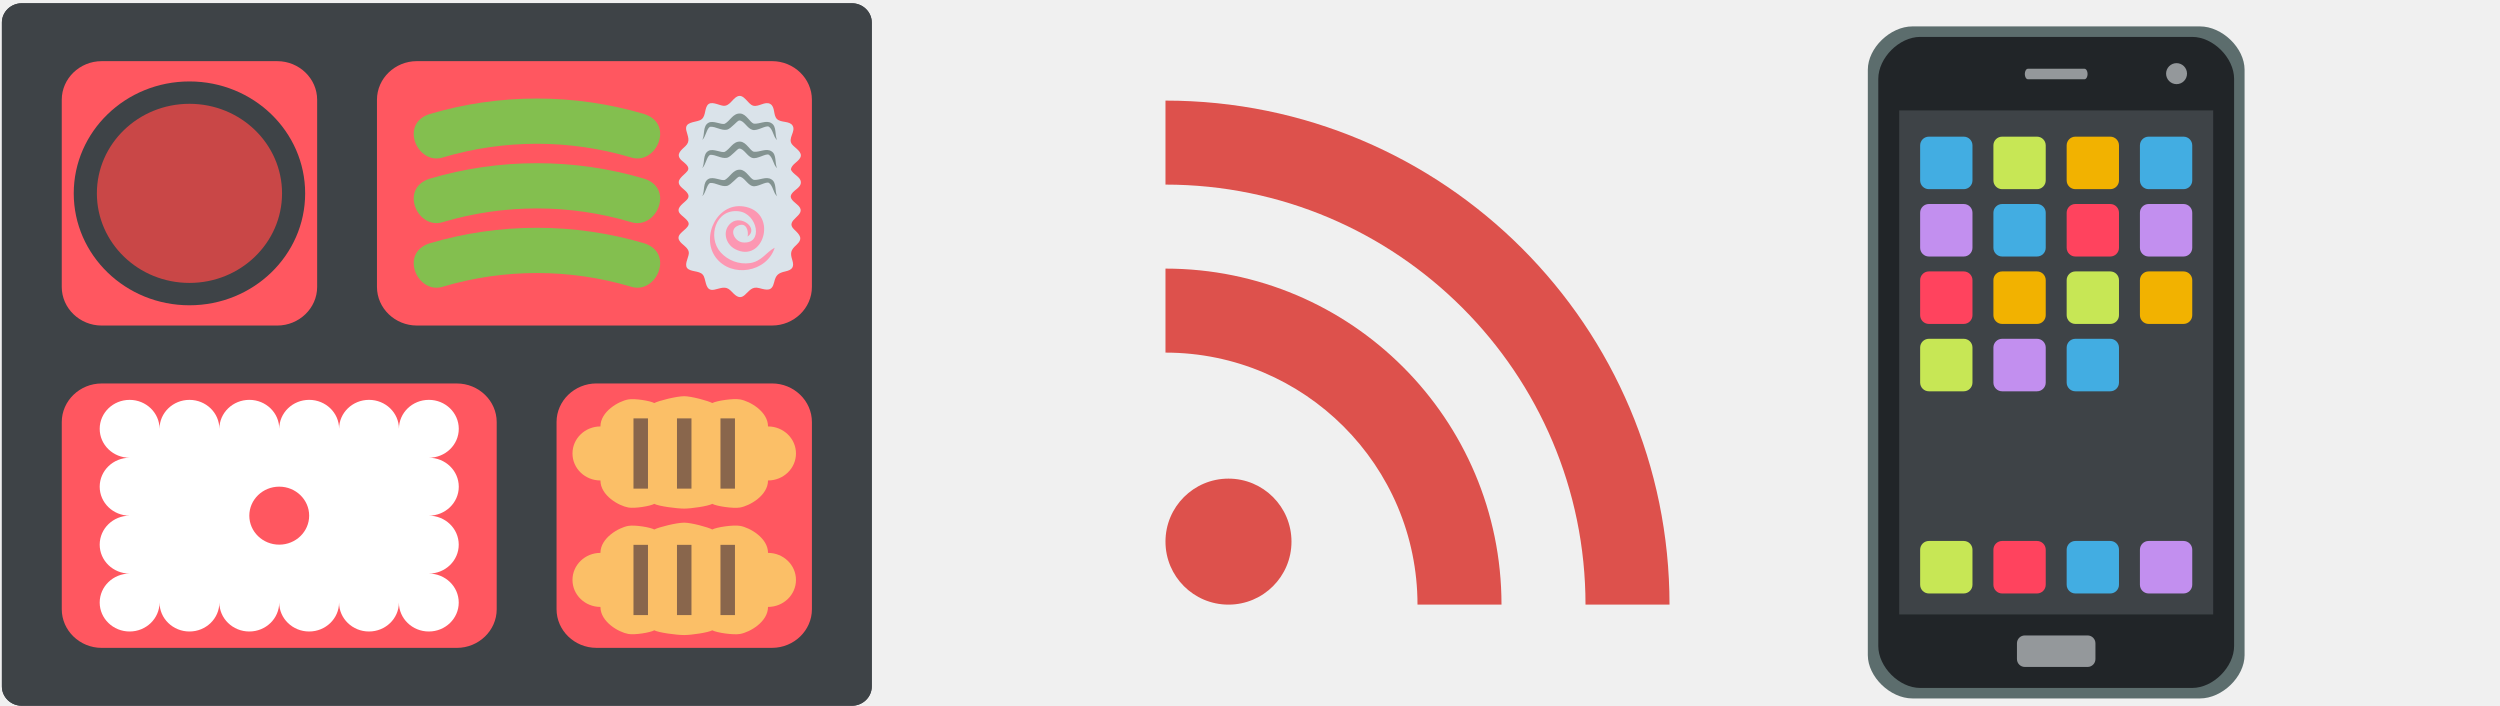
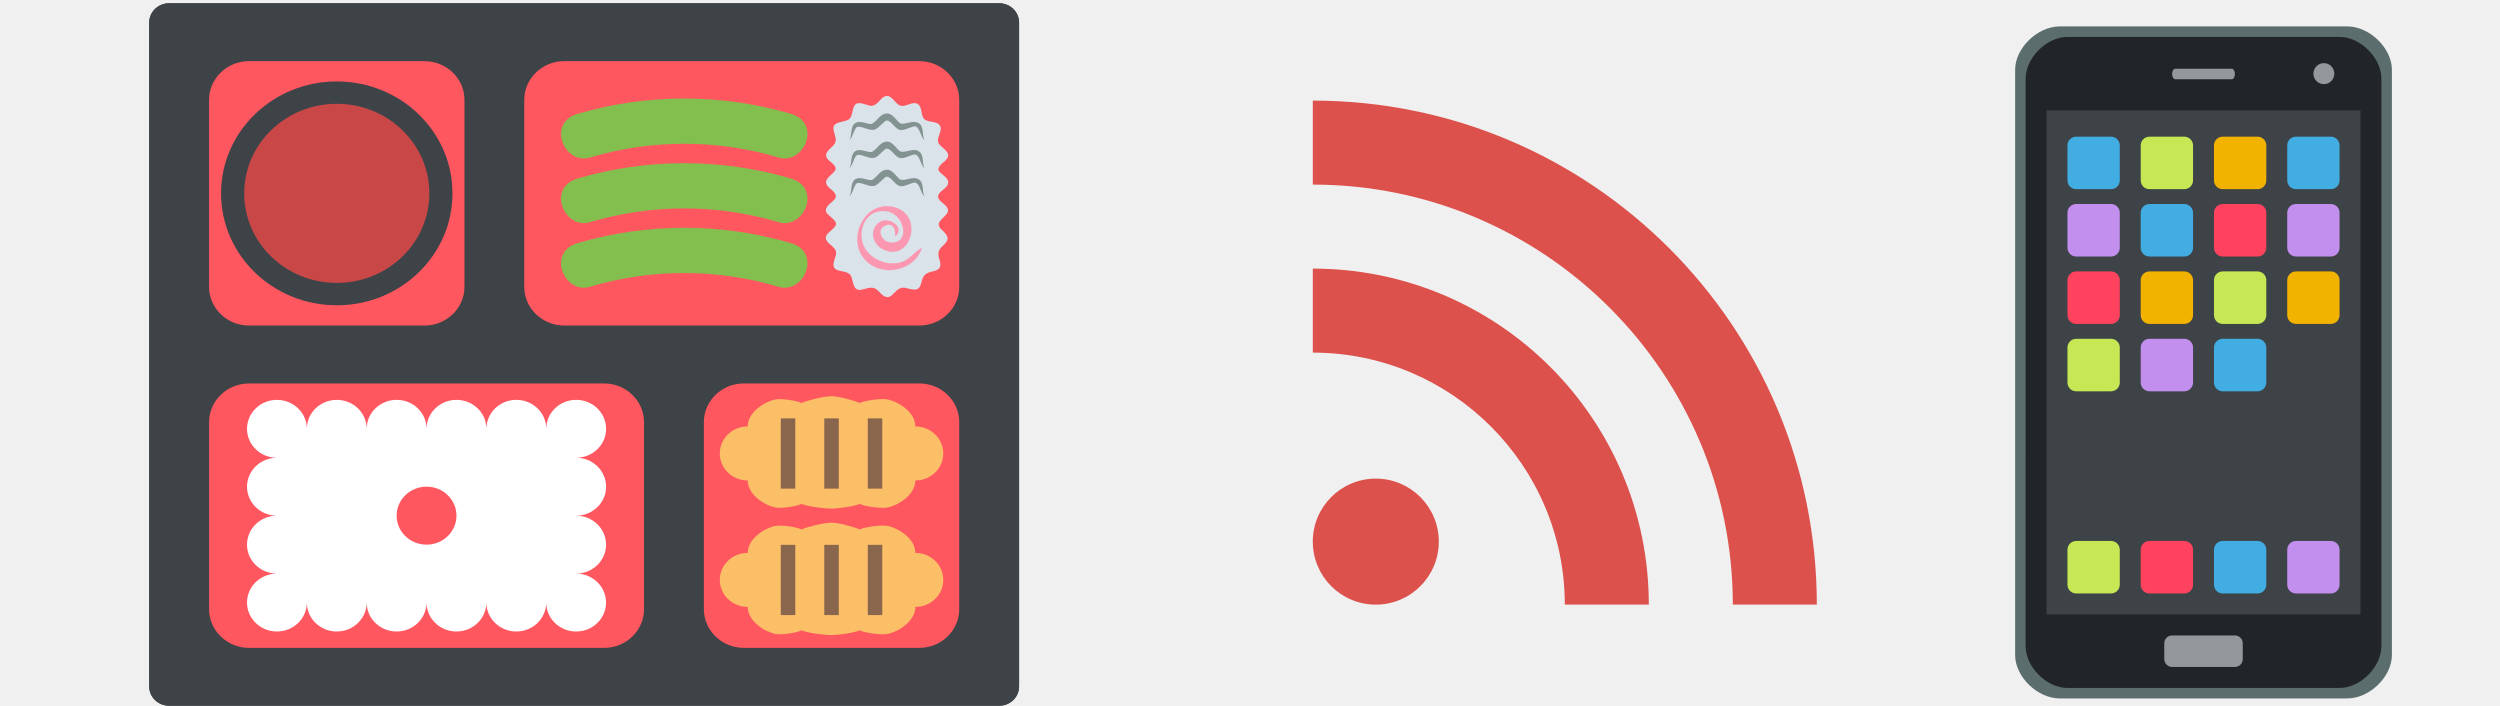
<svg xmlns="http://www.w3.org/2000/svg" xmlns:xlink="http://www.w3.org/1999/xlink" width="744" height="210" viewBox="0 0 744 210" id="svg196099" version="1.1">
  <defs id="defs196101">
    <symbol viewBox="0 0 64 64" id="emoji-1f371">
      <path fill="#3e4347" d="M62,55.628C62,56.385,61.385,57,60.625,57H3.377C2.617,57,2,56.385,2,55.628V8.373C2,7.616,2.617,7,3.377,7  h57.248C61.385,7,62,7.616,62,8.373V55.628z" id="1f371-0" />
      <use xlink:href="#1f371-0" id="use224178" />
      <g fill="#ff5760" id="g224180">
        <path d="m36.13 36.809c0-1.511-1.238-2.747-2.752-2.747h-24.496c-1.513 0-2.752 1.236-2.752 2.747v13.323c0 1.511 1.239 2.749 2.752 2.749h24.496c1.514 0 2.752-1.238 2.752-2.749v-13.323" id="path224182" />
        <path d="m23.745 13.869c0-1.512-1.241-2.748-2.754-2.748h-12.11c-1.513 0-2.752 1.236-2.752 2.748v13.323c0 1.511 1.239 2.747 2.752 2.747h12.11c1.513 0 2.754-1.236 2.754-2.747v-13.323" id="path224184" />
        <path d="m30.625 11.12c-1.516 0-2.754 1.236-2.754 2.748v13.323c0 1.511 1.238 2.747 2.754 2.747h24.494c1.514 0 2.752-1.236 2.752-2.747v-13.323c0-1.512-1.238-2.748-2.752-2.748h-24.494" id="path224186" />
      </g>
      <path fill="#fff" d="m33.514 41.41c0-1.139-.923-2.062-2.063-2.062 1.141 0 2.063-.921 2.063-2.06 0-1.138-.923-2.06-2.063-2.06-1.142 0-2.064.922-2.064 2.06 0-1.138-.924-2.06-2.065-2.06-1.138 0-2.063.922-2.063 2.06 0-1.138-.926-2.06-2.063-2.06-1.141 0-2.065.922-2.065 2.06 0-1.138-.923-2.06-2.063-2.06s-2.068.923-2.068 2.061c0-1.138-.923-2.06-2.063-2.06-1.139 0-2.063.922-2.063 2.06 0-1.138-.926-2.06-2.064-2.06-1.141 0-2.064.922-2.064 2.06 0 1.139.924 2.06 2.064 2.06-1.141 0-2.064.923-2.064 2.062 0 1.138.924 2.06 2.064 2.06-1.141 0-2.064.923-2.064 2.062 0 1.137.924 2.06 2.064 2.06-1.141 0-2.064.924-2.064 2.062 0 1.137.924 2.06 2.064 2.06 1.139 0 2.064-.923 2.064-2.06 0 1.137.924 2.06 2.063 2.06 1.141 0 2.063-.923 2.063-2.06 0 1.137.925 2.06 2.065 2.06s2.063-.923 2.063-2.06c0 1.137.925 2.06 2.065 2.06 1.138 0 2.063-.923 2.063-2.06 0 1.137.925 2.06 2.063 2.06 1.142 0 2.065-.923 2.065-2.06 0 1.137.923 2.06 2.064 2.06 1.141 0 2.063-.923 2.063-2.06 0-1.138-.923-2.062-2.063-2.062 1.141 0 2.063-.923 2.063-2.06 0-1.139-.923-2.062-2.063-2.062 1.143-.001 2.066-.923 2.066-2.061" id="path224188" />
      <circle fill="#ff5760" cx="21.13" cy="43.47" r="2.064" id="circle224190" />
      <ellipse fill="#3e4347" cx="14.937" cy="20.531" rx="7.981" ry="7.966" id="ellipse224192" />
      <ellipse fill="#c94747" cx="14.938" cy="20.531" rx="6.386" ry="6.374" id="ellipse224194" />
      <path fill-rule="evenodd" fill="#dae3ea" d="m57.11 19.75c-.001-.411-.573-.566-.69-.93.063-.364.482-.512.646-.825.207-.399-.378-.697-.569-.956-.314-.424.284-.91.043-1.328-.209-.357-.799-.192-1.076-.469-.278-.277-.109-.867-.471-1.078-.356-.207-.79.23-1.167.128-.386-.103-.642-.896-1.114-.652-.341.178-.517.704-.958.656-.315-.034-.867-.394-1.103-.02-.203.323-.093.87-.499 1.049-.39.171-1.079.11-.943.729.096.432.303.757-.063 1.116-.282.278-.668.563-.317.959.191.215.697.482.454.814-.253.343-.873.638-.456 1.109.212.239.728.521.456.891-.192.26-.771.557-.566.954.125.243.729.55.647.862-.102.387-.894.644-.646 1.115.179.341.707.515.661.958-.031.316-.387.871-.014 1.104.325.204.873.094 1.052.501.172.392.111 1.081.731.948.435-.092.76-.3 1.12.069.279.286.564.673.963.318.332-.299.5-.637 1-.499.547.15.885.244 1.034-.411.117-.509.267-.659.776-.776.498-.112.624-.333.474-.82-.154-.501-.099-.704.282-1.06.481-.451.255-.713-.151-1.106-.721-.701.93-.975.309-1.675-.155-.177-.61-.446-.535-.731.099-.379.691-.524.69-.944" id="path224196" />
      <g fill="#839391" id="g224198">
        <path d="m50.31 16.728c.187-.368.018-.99.429-1.222.336-.192.885.17 1.129.067.363-.208.565-.749 1.051-.726.437.021.681.66.955.721.386.044.843-.272 1.201-.035.383.221.222.867.396 1.21-.284-.267-.259-.715-.56-.954-.203-.135-.803.328-1.141.222-.356-.092-.579-.668-.91-.668-.136 0-.556.579-.84.655-.421.086-.775-.243-1.18-.206-.241.151-.28.703-.53.936" id="path224200" />
        <path d="m50.31 20.728c.187-.368.018-.991.429-1.224.336-.189.873.154 1.129.069.362-.208.565-.75 1.051-.727.437.022.682.663.955.722.386.044.844-.272 1.201-.034.384.222.221.866.396 1.208-.284-.266-.259-.714-.56-.954-.203-.135-.803.33-1.141.222-.355-.091-.58-.667-.91-.667-.136 0-.556.58-.84.657-.422.084-.775-.244-1.18-.209-.241.151-.28.704-.53.937" id="path224202" />
        <path d="m50.31 18.729c.187-.368.018-.992.429-1.224.336-.19.885.17 1.129.067.363-.206.565-.748 1.051-.725.437.021.681.662.955.721.386.044.843-.272 1.201-.035.383.221.222.866.396 1.209-.284-.266-.259-.714-.56-.954-.203-.135-.803.33-1.141.222-.356-.091-.579-.667-.91-.667-.136 0-.556.581-.84.656-.422.085-.775-.245-1.18-.207-.241.15-.28.702-.53.937" id="path224204" />
      </g>
      <g fill="#fc97b2" id="g224206">
        <path d="m55.31 24.396c-.005.017-.008.024-.012.039.007-.021.012-.039.012-.039" id="path224208" />
        <path d="m55.29 24.436c-.004.011-.007.021-.011.035.003-.011.007-.024.011-.035" id="path224210" />
        <path d="m55.26 24.536c-.007.023-.006.019 0 0" id="path224212" />
        <path d="m51.567 24.719c-.912-1.061-.35-3.107 1.257-2.913 1.303.157 1.73 2.374.275 2.216-.562-.061-.976-.907-.334-1.19.609-.287.747.415.672.777.787-.581-.426-1.554-1.123-.99-.653.525-.425 1.512.258 1.88 1.945 1.05 2.96-2.465.771-3-1.967-.481-3.172 2.119-2.105 3.592 1.084 1.497 3.53 1.056 4.068-.692-.585.308-.885.971-1.713 1.096-.761.11-1.528-.195-2.026-.775" id="path224214" />
        <path d="m55.27 24.503c-.004.013-.007.024-.01.033.003-.009.007-.017.01-.033" id="path224216" />
        <path d="m55.28 24.471c-.004.01-.008.023-.011.032.004-.011.007-.022.011-.032" id="path224218" />
      </g>
      <g fill="#83bf4f" id="g224220">
        <path d="m45.38 17.97c-4.219-1.292-8.73-1.292-12.95 0-1.741.591-3.039-2.371-.943-3.079 4.834-1.48 10-1.48 14.836 0 2.096.708.798 3.67-.943 3.079" id="path224222" />
        <path d="m45.38 22.572c-4.219-1.292-8.73-1.292-12.95 0-1.741.591-3.039-2.371-.943-3.079 4.834-1.48 10-1.48 14.836 0 2.096.708.798 3.67-.943 3.079" id="path224224" />
        <path d="m45.38 27.17c-4.219-1.292-8.73-1.292-12.95 0-1.741.591-3.039-2.371-.943-3.079 4.834-1.48 10-1.48 14.836 0 2.096.708.798 3.67-.943 3.079" id="path224226" />
      </g>
      <path fill="#ff5760" d="m43.01 34.06c-1.514 0-2.752 1.236-2.752 2.747v13.323c0 1.511 1.238 2.749 2.752 2.749h12.11c1.514 0 2.752-1.238 2.752-2.749v-13.323c0-1.511-1.238-2.747-2.752-2.747h-12.11" id="path224228" />
      <path fill="#fbbf67" d="m54.844 37.12c0-1.063-1.257-1.801-1.926-1.922-.477-.088-1.635.096-1.918.258-.283-.162-1.447-.486-1.936-.488-.521 0-1.781.326-2.064.488-.283-.162-1.344-.338-1.789-.258-.669.121-1.926.859-1.926 1.922-1.064 0-1.928.861-1.928 1.924s.863 1.922 1.928 1.922c0 1.063 1.256 1.803 1.926 1.924.444.082 1.506-.096 1.789-.26.283.164 1.544.34 2.064.338.488 0 1.652-.174 1.936-.338.283.164 1.441.348 1.918.26.67-.123 1.926-.861 1.926-1.924 1.064 0 1.928-.859 1.928-1.922s-.864-1.924-1.928-1.924" id="path224230" />
      <g fill="#89664c" id="g224232">
        <path d="m51.564 36.547h1v5h-1z" id="path224234" />
        <path d="m45.564 36.547h1v5h-1z" id="path224236" />
        <path d="m48.564 36.547h1v5h-1z" id="path224238" />
      </g>
      <path fill="#fbbf67" d="m54.844 46.12c0-1.063-1.257-1.801-1.926-1.922-.477-.088-1.635.096-1.918.258-.283-.162-1.447-.486-1.936-.488-.521 0-1.781.326-2.064.488-.283-.162-1.344-.338-1.789-.258-.669.121-1.926.859-1.926 1.922-1.064 0-1.928.861-1.928 1.924s.863 1.922 1.928 1.922c0 1.063 1.256 1.803 1.926 1.924.444.082 1.506-.096 1.789-.26.283.164 1.544.34 2.064.338.488 0 1.652-.174 1.936-.338.283.164 1.441.348 1.918.26.67-.123 1.926-.861 1.926-1.924 1.064 0 1.928-.859 1.928-1.922s-.864-1.924-1.928-1.924" id="path224240" />
      <g fill="#89664c" id="g224242">
        <path d="m51.564 45.547h1v5h-1z" id="path224244" />
        <path d="m45.564 45.547h1v5h-1z" id="path224246" />
        <path d="m48.564 45.547h1v5h-1z" id="path224248" />
      </g>
    </symbol>
    <symbol viewBox="0 0 64 64" id="emoji-1f4f1">
      <path fill="#5c6d6d" d="M50,4.129C50,2.064,47.867,0,45.732,0H18.267C16.134,0,14,2.064,14.001,4.129L14,59.871     C14,61.936,16.134,64,18.267,64h27.466C47.867,64,50,61.936,50,59.871V4.129z" id="path249662" />
      <path fill="#212528" d="M49,59c0,2-2,4-4,4H19c-2,0-4-2-4-4l0.001-54C15,3,17,1,19,1h26c2,0,4,2,4,4V59z" id="path249664" />
      <g fill="#94989b" id="g249666">
        <circle cx="43.5" cy="4.499" r="1" id="circle249668" />
        <path d="m35 4.533c0 .277-.133.501-.299.501h-5.402c-.164 0-.299-.223-.299-.501 0-.275.135-.499.299-.499h5.402c.166 0 .299.224.299.499" id="path249670" />
      </g>
      <path fill="#3e4347" d="m17 8h30v48h-30z" id="path249672" />
      <path fill="#94989b" d="m35.75 60.25c0 .414-.336.75-.75.75h-6c-.414 0-.75-.336-.75-.75v-1.5c0-.414.336-.75.75-.75h6c.414 0 .75.336.75.75v1.5" id="path249674" />
      <path fill="#42ade2" d="m24 14.667c0 .46-.373.833-.834.833h-3.333c-.46 0-.833-.373-.833-.833v-3.333c0-.461.373-.834.833-.834h3.333c.461 0 .834.373.834.834v3.333" id="path249676" />
      <path fill="#c7e755" d="m31 14.667c0 .46-.373.833-.834.833h-3.333c-.46 0-.833-.373-.833-.833v-3.333c0-.461.373-.834.833-.834h3.333c.461 0 .834.373.834.834v3.333" id="path249678" />
      <path fill="#f2b200" d="m38 14.667c0 .46-.373.833-.834.833h-3.333c-.46 0-.833-.373-.833-.833v-3.333c0-.461.373-.834.833-.834h3.333c.461 0 .834.373.834.834v3.333" id="path249680" />
      <path fill="#42ade2" d="m45 14.667c0 .46-.373.833-.834.833h-3.333c-.46 0-.833-.373-.833-.833v-3.333c0-.461.373-.834.833-.834h3.333c.461 0 .834.373.834.834v3.333" id="path249682" />
      <path fill="#c7e755" d="m24 53.17c0 .46-.373.833-.834.833h-3.333c-.46 0-.833-.373-.833-.833v-3.333c0-.461.373-.834.833-.834h3.333c.461 0 .834.373.834.834v3.333" id="path249684" />
      <path fill="#ff435e" d="m31 53.17c0 .46-.373.833-.834.833h-3.333c-.46 0-.833-.373-.833-.833v-3.333c0-.461.373-.834.833-.834h3.333c.461 0 .834.373.834.834v3.333" id="path249686" />
      <path fill="#42ade2" d="m38 53.17c0 .46-.373.833-.834.833h-3.333c-.46 0-.833-.373-.833-.833v-3.333c0-.461.373-.834.833-.834h3.333c.461 0 .834.373.834.834v3.333" id="path249688" />
      <path fill="#c28fef" d="m45 53.17c0 .46-.373.833-.834.833h-3.333c-.46 0-.833-.373-.833-.833v-3.333c0-.461.373-.834.833-.834h3.333c.461 0 .834.373.834.834v3.333" id="path249690" />
      <path fill="#c7e755" d="m24 33.917c0 .46-.373.833-.834.833h-3.333c-.46 0-.833-.373-.833-.833v-3.333c0-.461.373-.834.833-.834h3.333c.461 0 .834.373.834.834v3.333" id="path249692" />
      <path fill="#c28fef" d="m31 33.917c0 .46-.373.833-.834.833h-3.333c-.46 0-.833-.373-.833-.833v-3.333c0-.461.373-.834.833-.834h3.333c.461 0 .834.373.834.834v3.333" id="path249694" />
      <path fill="#42ade2" d="m38 33.917c0 .46-.373.833-.834.833h-3.333c-.46 0-.833-.373-.833-.833v-3.333c0-.461.373-.834.833-.834h3.333c.461 0 .834.373.834.834v3.333" id="path249696" />
      <path fill="#ff435e" d="m24 27.5c0 .461-.373.834-.834.834h-3.333c-.46 0-.833-.373-.833-.834v-3.333c0-.46.373-.833.833-.833h3.333c.461 0 .834.373.834.833v3.333" id="path249698" />
      <path fill="#f2b200" d="m31 27.5c0 .461-.373.834-.834.834h-3.333c-.46 0-.833-.373-.833-.834v-3.333c0-.46.373-.833.833-.833h3.333c.461 0 .834.373.834.833v3.333" id="path249700" />
      <path fill="#c7e755" d="m38 27.5c0 .461-.373.834-.834.834h-3.333c-.46 0-.833-.373-.833-.834v-3.333c0-.46.373-.833.833-.833h3.333c.461 0 .834.373.834.833v3.333" id="path249702" />
      <path fill="#f2b200" d="m45 27.5c0 .461-.373.834-.834.834h-3.333c-.46 0-.833-.373-.833-.834v-3.333c0-.46.373-.833.833-.833h3.333c.461 0 .834.373.834.833v3.333" id="path249704" />
      <path fill="#c28fef" d="m24 21.08c0 .461-.373.834-.834.834h-3.333c-.46 0-.833-.373-.833-.834v-3.333c0-.46.373-.833.833-.833h3.333c.461 0 .834.373.834.833v3.333" id="path249706" />
      <path fill="#42ade2" d="m31 21.08c0 .461-.373.834-.834.834h-3.333c-.46 0-.833-.373-.833-.834v-3.333c0-.46.373-.833.833-.833h3.333c.461 0 .834.373.834.833v3.333" id="path249708" />
      <path fill="#ff435e" d="m38 21.08c0 .461-.373.834-.834.834h-3.333c-.46 0-.833-.373-.833-.834v-3.333c0-.46.373-.833.833-.833h3.333c.461 0 .834.373.834.833v3.333" id="path249710" />
      <path fill="#c28fef" d="m45 21.08c0 .461-.373.834-.834.834h-3.333c-.46 0-.833-.373-.833-.834v-3.333c0-.46.373-.833.833-.833h3.333c.461 0 .834.373.834.833v3.333" id="path249712" />
    </symbol>
    <symbol viewBox="0 0 64 64" id="emoji-1f3d1">
      <path fill="#ff8736" d="m49.542 37.09c-6.881 0-12.458 5.574-12.458 12.459 0 6.877 5.577 12.455 12.458 12.455s12.458-5.578 12.458-12.455c0-6.885-5.577-12.459-12.458-12.459" id="path229998" />
      <g fill="#3e4347" id="g230000">
        <path d="m55.29 5.252l-5 11.26 3.342-12.5 2.178-2.01h-2.755l-34.498 39.766c-1.525 1.824-4.29 2.02-6.168.439s-2.164-4.34-.638-6.166c1.522-1.816 1.236-4.578-.645-6.156-1.88-1.58-4.642-1.383-6.165.434-4.571 5.457-3.709 13.75 1.921 18.486 5.536 4.66 13.642 4.156 18.255-1.049l34.21-42.43-1.505-2.15-2.531 2.08" id="path230002" />
        <path d="M59.32 2 60.56 3.779 59.832 4.688 62 2z" id="path230004" />
      </g>
      <path opacity=".5" fill="#c7e755" d="m59.32 5.322l.512-.634-.512.634" id="path230006" />
      <path fill="#3e4347" d="m59.32 2h-.08l-1.423 1.172 1.503 2.15.512-.634.728-.909z" id="path230008" />
      <g fill="#c7e755" id="g230010">
        <path opacity=".5" d="m59.32 2h-.08l-1.423 1.172 1.503 2.15.512-.634.728-.909z" id="path230012" />
        <path d="m57.768 2h-1.964l-2.178 2.01-3.346 12.502 5.01-11.26 2.527-2.08-.517-.746z" id="path230014" />
        <path d="m57.3 2.426l.517.746 1.423-1.172h-1.472z" id="path230016" />
        <path d="m46.02 12.1l-25.06 29.93.526.855 25.06-29.93z" id="path230018" />
        <path d="m47.07 13.811l-25.05 29.929.519.858 25.06-29.932z" id="path230020" />
        <path d="m23.07 45.45l.52.86 25.06-29.929-.517-.858z" id="path230022" />
        <path opacity=".5" d="m54.45 5l2.384 3.406 1.246-1.539-2.206-3.154z" id="path230024" />
        <path opacity=".5" d="m52.865 9.381l1.485 2.113 1.24-1.543-1.933-2.763z" id="path230026" />
        <path opacity=".5" d="m51.28 13.756l.577.824 1.243-1.54-1.03-1.474z" id="path230028" />
        <path d="m11.128 43.688l-5.359.472 5.83 4.9z" id="path230030" />
      </g>
    </symbol>
    <symbol id="feed">
      <path d="M2,6v2c3.309,0,6,2.691,6,6h2C10,9.582,6.418,6,2,6z M2,2v2c5.514,0,10,4.486,10,10h2 C14,7.373,8.627,2,2,2z M3.5,11C2.671,11,2,11.672,2,12.5S2.671,14,3.5,14S5,13.328,5,12.5S4.329,11,3.5,11z" id="path210148" />
    </symbol>
  </defs>
  <g id="layer1" transform="translate(0,-842.3621)">
    <use id="use120374" xlink:href="#rss" x="0" y="0" width="100%" height="100%" transform="matrix(2.093599,0,0,2.069966,347.8556,1613.665)" style="fill:#ff2a2a" />
-     <use id="use306802" xlink:href="#emoji-1f4f1" transform="matrix(0.9492063,0,0,0.952381,258.8192,850.2193)" x="0" y="0" width="100%" height="100%" />
-     <use id="use306986" xlink:href="#emoji-1f371" transform="matrix(1.314921,0,0,1.274286,-359.1505,814.0621)" x="0" y="0" width="100%" height="100%" />
-     <use id="use308326" style="fill:#dd514c;stroke:none;fill-opacity:1" xlink:href="#feed" transform="matrix(12.5,0,0,12.5,321.8463,847.2997)" x="0" y="0" width="100%" height="100%" />
+     <use id="use306802" xlink:href="#emoji-1f4f1" transform="matrix(0.9492063,0,0,0.952381,302.6598,850.2193)" x="0" y="0" width="100%" height="100%" />
+     <use id="use306986" xlink:href="#emoji-1f371" transform="matrix(1.314921,0,0,1.274286,-315.3098,814.0621)" x="0" y="0" width="100%" height="100%" />
+     <use id="use308326" style="fill:#dd514c;fill-opacity:1;stroke:none" xlink:href="#feed" transform="matrix(12.5,0,0,12.5,365.6869,847.2997)" x="0" y="0" width="100%" height="100%" />
  </g>
</svg>
